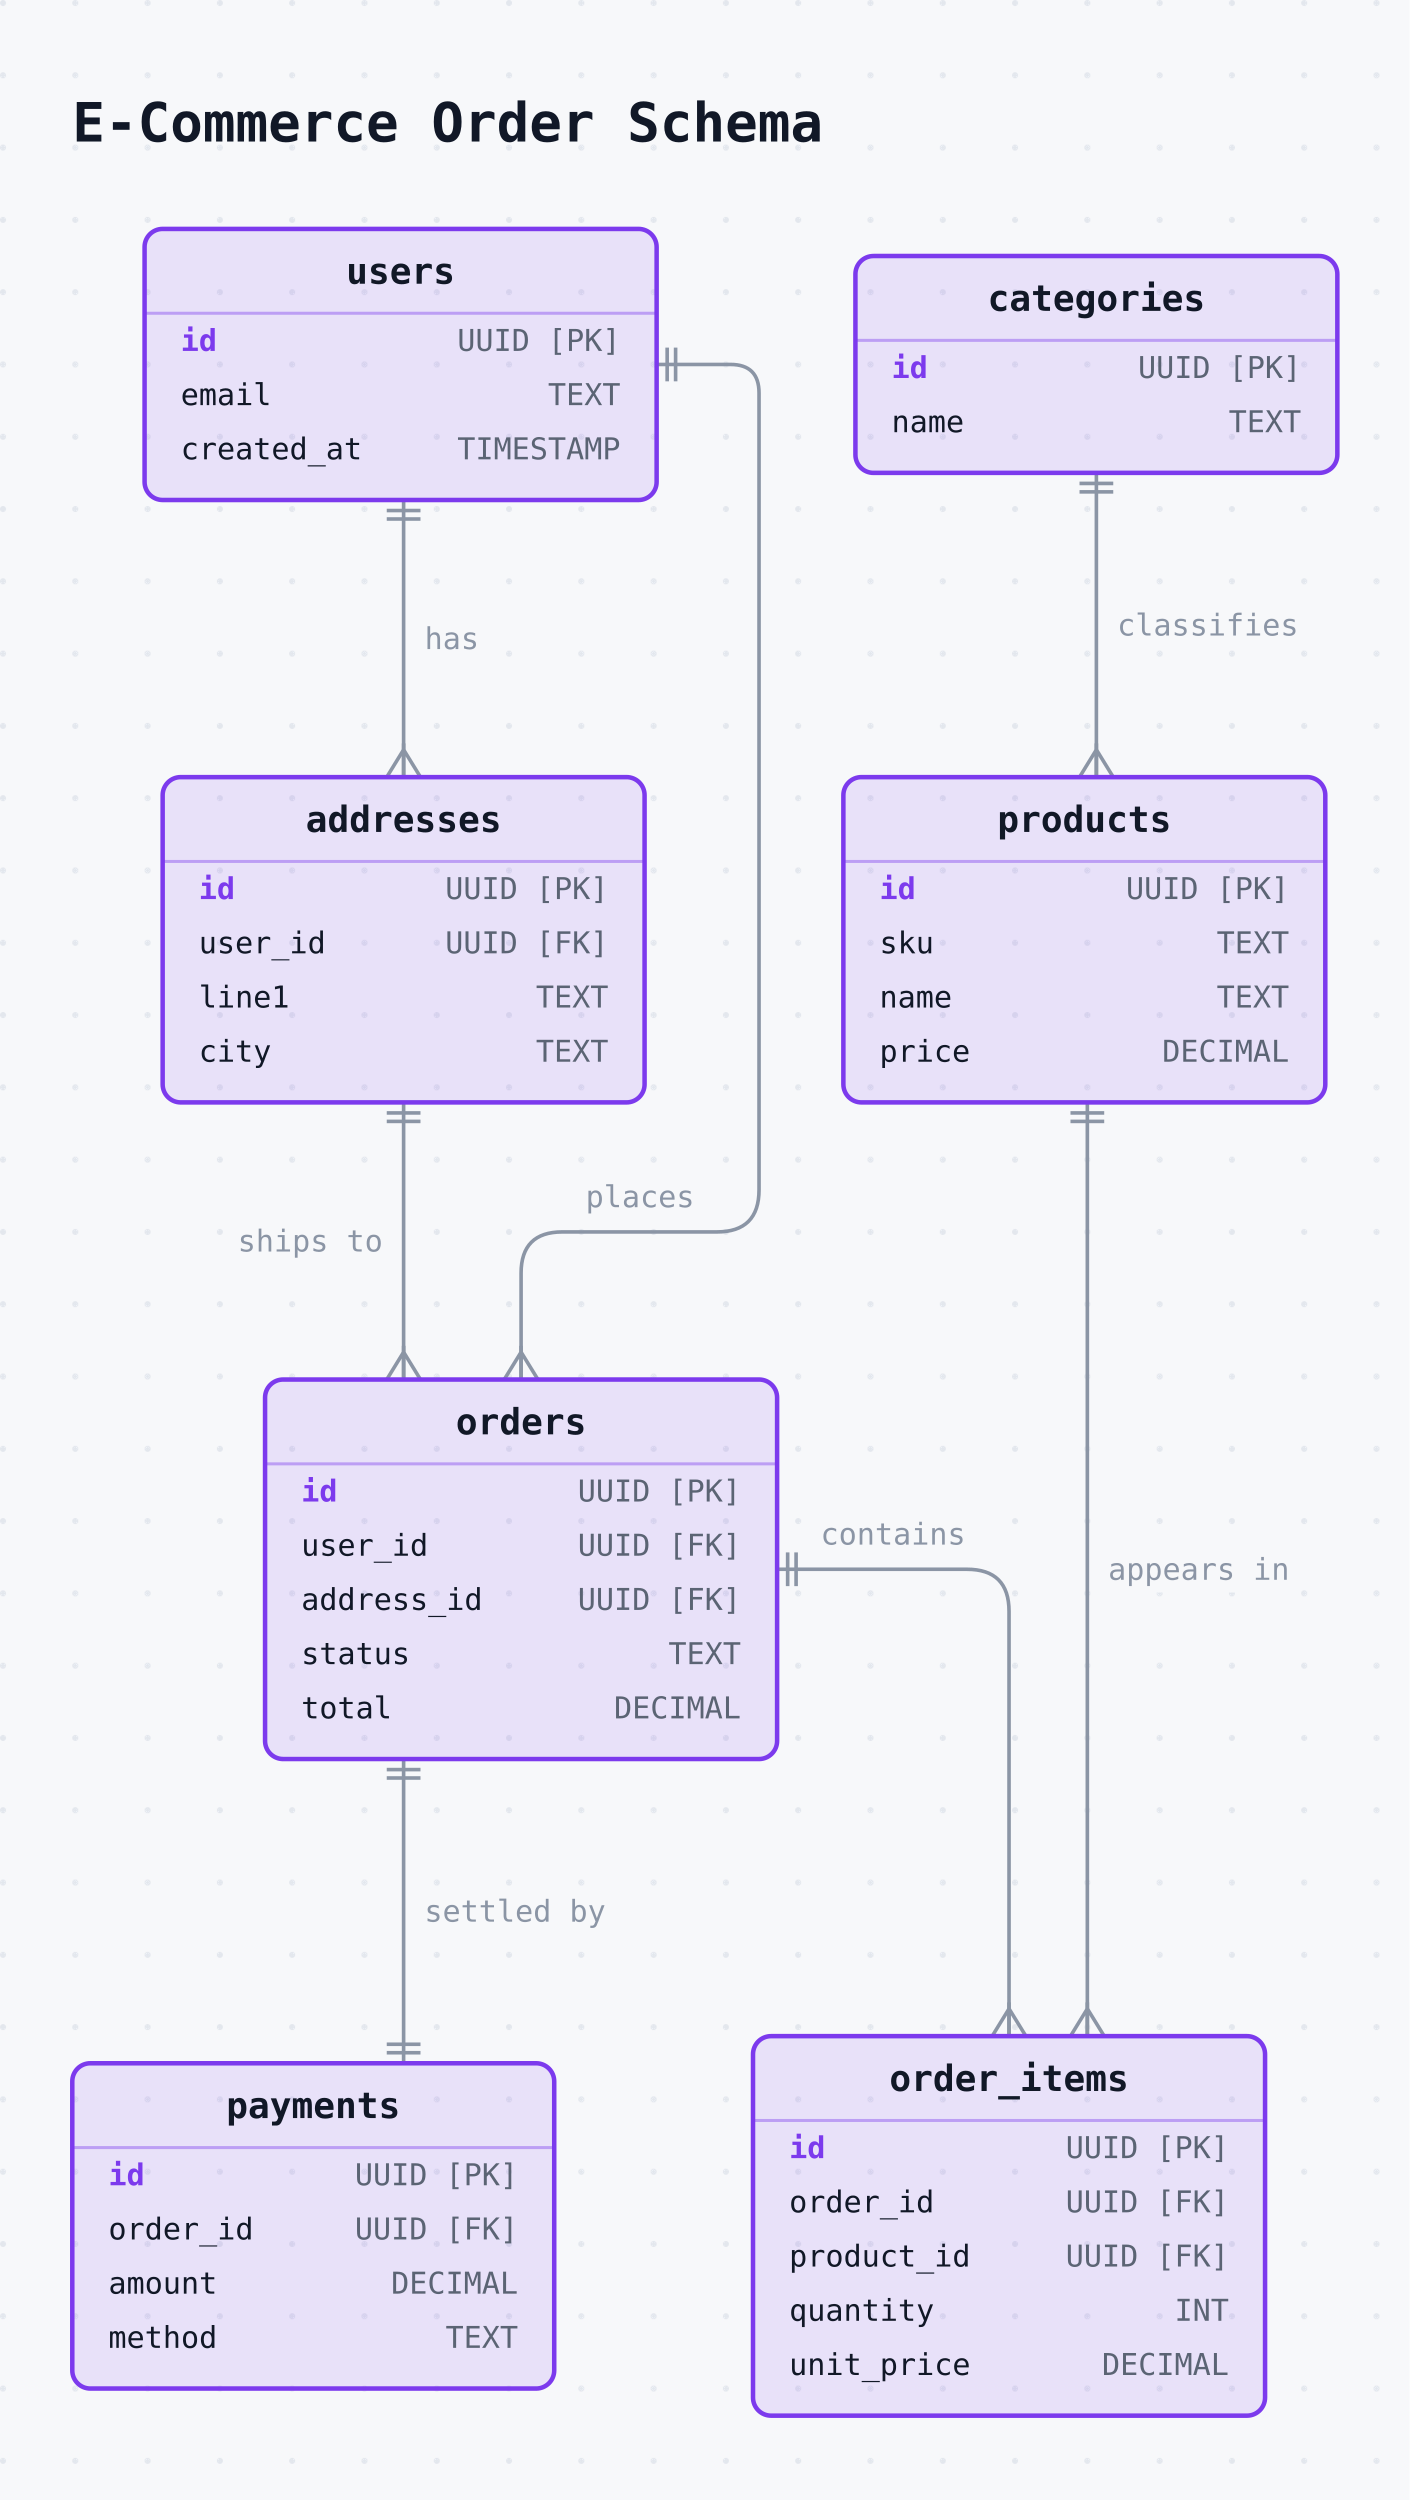
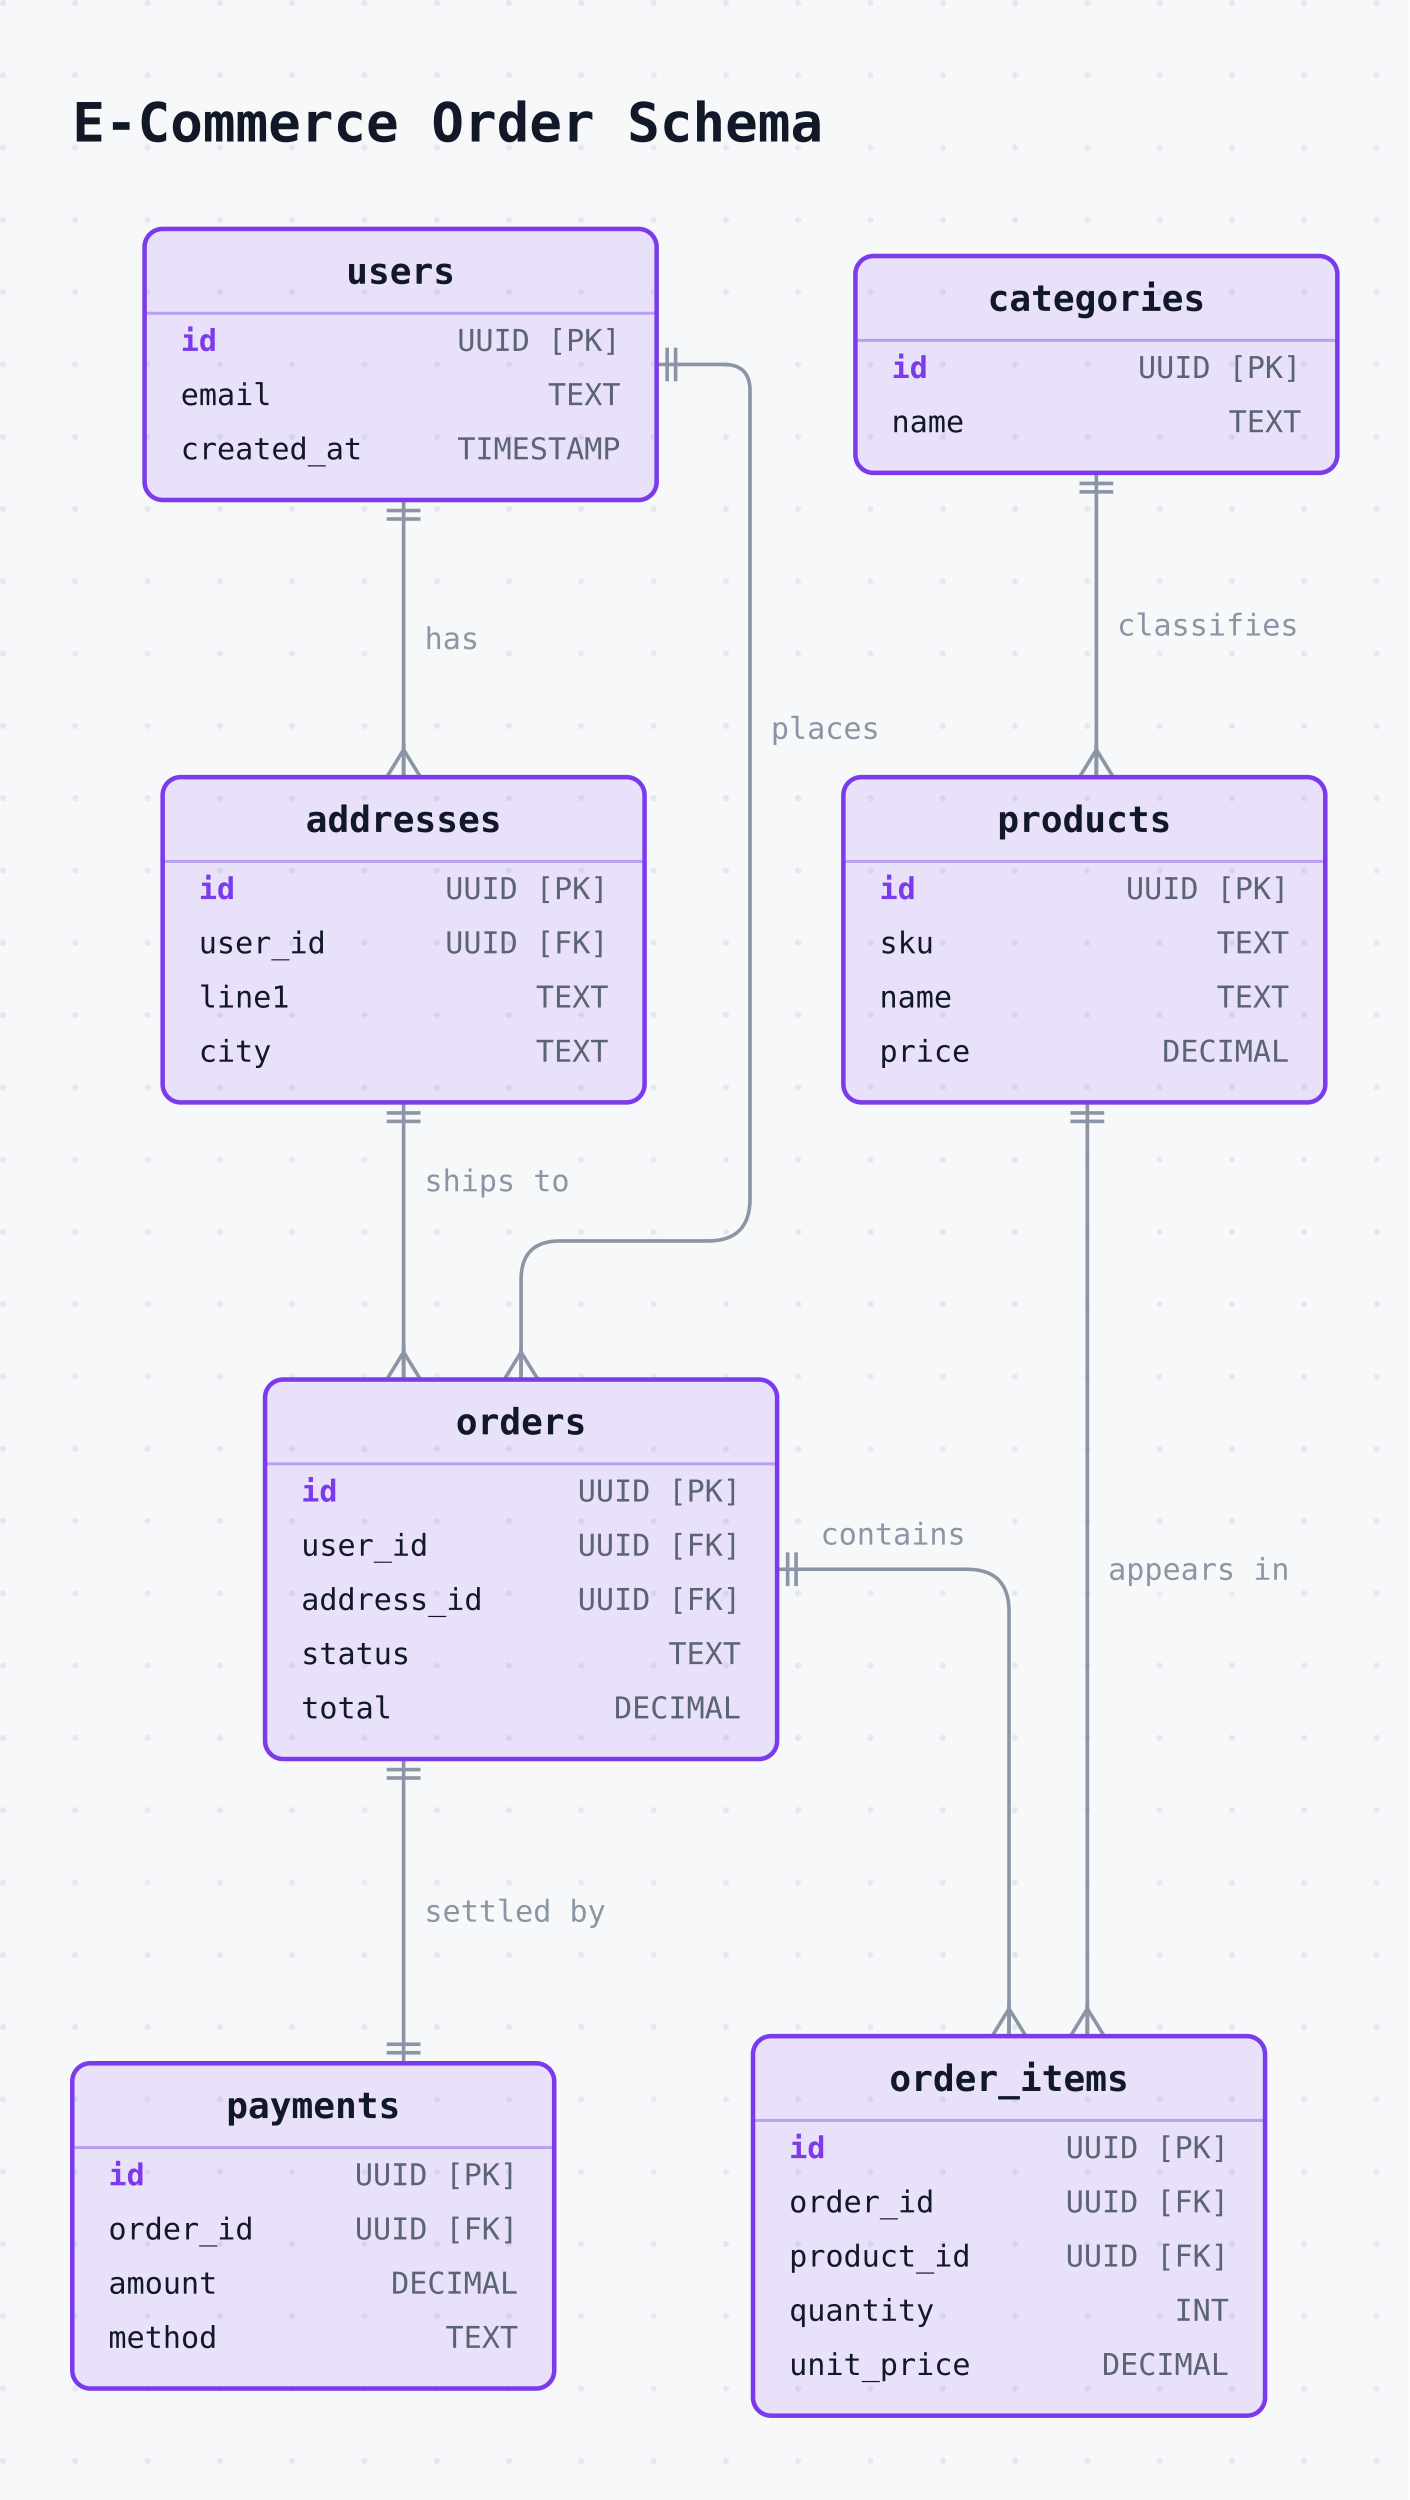
<svg xmlns="http://www.w3.org/2000/svg" version="1.1" width="468" height="830" viewBox="0 0 468 830" font-family="JetBrains Mono, ui-monospace, SFMono-Regular, Menlo, Consolas, monospace">
  <defs>
    <pattern id="canvas-grid" width="24" height="24" patternUnits="userSpaceOnUse">
      <circle cx="1" cy="1" r="1" fill="#e3e7ed" />
    </pattern>
    <marker id="marker-er-many-0" viewBox="-1 -1 13.2 13.2" refX="11.2" refY="5.6" markerWidth="13.2" markerHeight="13.2" markerUnits="userSpaceOnUse" orient="auto-start-reverse">
      <path d="M2.1 5.6 L11.2 0 M2.1 5.6 L11.2 11.2 M0 5.6 L11.2 5.6" fill="none" stroke="#8b95a5" stroke-width="1.2" />
    </marker>
    <marker id="marker-er-one-1" viewBox="-1 -1 13.2 13.2" refX="11.2" refY="5.6" markerWidth="13.2" markerHeight="13.2" markerUnits="userSpaceOnUse" orient="auto-start-reverse">
      <path d="M4.9 0 V11.2 M7.7 0 V11.2" fill="none" stroke="#8b95a5" stroke-width="1.2" />
    </marker>
  </defs>
  <rect width="100%" height="100%" fill="#f7f8fa" />
  <rect width="100%" height="100%" fill="url(#canvas-grid)" />
  <text x="24.0" y="47.0" text-anchor="start" font-size="18" font-weight="bold" fill="#111827">E-Commerce Order Schema</text>
  <path d="M 134.0 166.0 L 134.0 258.0" fill="none" stroke="#8b95a5" stroke-width="1.2" marker-end="url(#marker-er-many-0)" marker-start="url(#marker-er-one-1)" />
-   <path d="M 218.0 121.0 L 242.5 121.0 Q 252.0 121.0 252.0 130.5 L 252.0 395.0 Q 252.0 409.0 238.0 409.0 L 186.7 409.0 Q 173.0 409.0 173.0 422.7 L 173.0 458.0" fill="none" stroke="#8b95a5" stroke-width="1.2" marker-end="url(#marker-er-many-0)" marker-start="url(#marker-er-one-1)" />
+   <path d="M 218.0 121.0 L 240.3 121.0 Q 249.0 121.0 249.0 129.7 L 249.0 398.0 Q 249.0 412.0 235.0 412.0 L 185.9 412.0 Q 173.0 412.0 173.0 424.9 L 173.0 458.0" fill="none" stroke="#8b95a5" stroke-width="1.2" marker-end="url(#marker-er-many-0)" marker-start="url(#marker-er-one-1)" />
  <path d="M 134.0 366.0 L 134.0 458.0" fill="none" stroke="#8b95a5" stroke-width="1.2" marker-end="url(#marker-er-many-0)" marker-start="url(#marker-er-one-1)" />
  <path d="M 258.0 521.0 L 321.0 521.0 Q 335.0 521.0 335.0 535.0 L 335.0 676.0" fill="none" stroke="#8b95a5" stroke-width="1.2" marker-end="url(#marker-er-many-0)" marker-start="url(#marker-er-one-1)" />
  <path d="M 361.0 366.0 L 361.0 676.0" fill="none" stroke="#8b95a5" stroke-width="1.2" marker-end="url(#marker-er-many-0)" marker-start="url(#marker-er-one-1)" />
  <path d="M 364.0 157.0 L 364.0 258.0" fill="none" stroke="#8b95a5" stroke-width="1.2" marker-end="url(#marker-er-many-0)" marker-start="url(#marker-er-one-1)" />
  <path d="M 134.0 584.0 L 134.0 685.0" fill="none" stroke="#8b95a5" stroke-width="1.2" marker-end="url(#marker-er-one-1)" marker-start="url(#marker-er-one-1)" />
  <rect fill="#7c3aed" fill-opacity="0.122" stroke="#7c3aed" stroke-width="1.5" x="48.0" y="76.0" width="170.0" height="90.0" rx="6.0" />
  <text x="133.0" y="94.2" text-anchor="middle" font-size="12" font-weight="bold" fill="#111827">users</text>
  <line x1="48.0" y1="104.0" x2="218.0" y2="104.0" stroke="#7c3aed" stroke-opacity="0.4" />
  <text x="60.0" y="116.5" text-anchor="start" font-family="JetBrains Mono, ui-monospace, Menlo, monospace" font-size="10" fill="#7c3aed" font-weight="bold">id</text>
  <text x="206.0" y="116.5" text-anchor="end" font-family="JetBrains Mono, ui-monospace, Menlo, monospace" font-size="10" fill="#5b6474">UUID [PK]</text>
  <text x="60.0" y="134.5" text-anchor="start" font-family="JetBrains Mono, ui-monospace, Menlo, monospace" font-size="10" fill="#111827">email</text>
  <text x="206.0" y="134.5" text-anchor="end" font-family="JetBrains Mono, ui-monospace, Menlo, monospace" font-size="10" fill="#5b6474">TEXT</text>
  <text x="60.0" y="152.5" text-anchor="start" font-family="JetBrains Mono, ui-monospace, Menlo, monospace" font-size="10" fill="#111827">created_at</text>
  <text x="206.0" y="152.5" text-anchor="end" font-family="JetBrains Mono, ui-monospace, Menlo, monospace" font-size="10" fill="#5b6474">TIMESTAMP</text>
  <rect fill="#7c3aed" fill-opacity="0.122" stroke="#7c3aed" stroke-width="1.5" x="54.0" y="258.0" width="160.0" height="108.0" rx="6.0" />
  <text x="134.0" y="276.2" text-anchor="middle" font-size="12" font-weight="bold" fill="#111827">addresses</text>
  <line x1="54.0" y1="286.0" x2="214.0" y2="286.0" stroke="#7c3aed" stroke-opacity="0.4" />
  <text x="66.0" y="298.5" text-anchor="start" font-family="JetBrains Mono, ui-monospace, Menlo, monospace" font-size="10" fill="#7c3aed" font-weight="bold">id</text>
  <text x="202.0" y="298.5" text-anchor="end" font-family="JetBrains Mono, ui-monospace, Menlo, monospace" font-size="10" fill="#5b6474">UUID [PK]</text>
  <text x="66.0" y="316.5" text-anchor="start" font-family="JetBrains Mono, ui-monospace, Menlo, monospace" font-size="10" fill="#111827">user_id</text>
  <text x="202.0" y="316.5" text-anchor="end" font-family="JetBrains Mono, ui-monospace, Menlo, monospace" font-size="10" fill="#5b6474">UUID [FK]</text>
  <text x="66.0" y="334.5" text-anchor="start" font-family="JetBrains Mono, ui-monospace, Menlo, monospace" font-size="10" fill="#111827">line1</text>
  <text x="202.0" y="334.5" text-anchor="end" font-family="JetBrains Mono, ui-monospace, Menlo, monospace" font-size="10" fill="#5b6474">TEXT</text>
  <text x="66.0" y="352.5" text-anchor="start" font-family="JetBrains Mono, ui-monospace, Menlo, monospace" font-size="10" fill="#111827">city</text>
  <text x="202.0" y="352.5" text-anchor="end" font-family="JetBrains Mono, ui-monospace, Menlo, monospace" font-size="10" fill="#5b6474">TEXT</text>
  <rect fill="#7c3aed" fill-opacity="0.122" stroke="#7c3aed" stroke-width="1.5" x="88.0" y="458.0" width="170.0" height="126.0" rx="6.0" />
  <text x="173.0" y="476.2" text-anchor="middle" font-size="12" font-weight="bold" fill="#111827">orders</text>
  <line x1="88.0" y1="486.0" x2="258.0" y2="486.0" stroke="#7c3aed" stroke-opacity="0.4" />
  <text x="100.0" y="498.5" text-anchor="start" font-family="JetBrains Mono, ui-monospace, Menlo, monospace" font-size="10" fill="#7c3aed" font-weight="bold">id</text>
  <text x="246.0" y="498.5" text-anchor="end" font-family="JetBrains Mono, ui-monospace, Menlo, monospace" font-size="10" fill="#5b6474">UUID [PK]</text>
  <text x="100.0" y="516.5" text-anchor="start" font-family="JetBrains Mono, ui-monospace, Menlo, monospace" font-size="10" fill="#111827">user_id</text>
  <text x="246.0" y="516.5" text-anchor="end" font-family="JetBrains Mono, ui-monospace, Menlo, monospace" font-size="10" fill="#5b6474">UUID [FK]</text>
  <text x="100.0" y="534.5" text-anchor="start" font-family="JetBrains Mono, ui-monospace, Menlo, monospace" font-size="10" fill="#111827">address_id</text>
  <text x="246.0" y="534.5" text-anchor="end" font-family="JetBrains Mono, ui-monospace, Menlo, monospace" font-size="10" fill="#5b6474">UUID [FK]</text>
  <text x="100.0" y="552.5" text-anchor="start" font-family="JetBrains Mono, ui-monospace, Menlo, monospace" font-size="10" fill="#111827">status</text>
  <text x="246.0" y="552.5" text-anchor="end" font-family="JetBrains Mono, ui-monospace, Menlo, monospace" font-size="10" fill="#5b6474">TEXT</text>
  <text x="100.0" y="570.5" text-anchor="start" font-family="JetBrains Mono, ui-monospace, Menlo, monospace" font-size="10" fill="#111827">total</text>
  <text x="246.0" y="570.5" text-anchor="end" font-family="JetBrains Mono, ui-monospace, Menlo, monospace" font-size="10" fill="#5b6474">DECIMAL</text>
  <rect fill="#7c3aed" fill-opacity="0.122" stroke="#7c3aed" stroke-width="1.5" x="250.0" y="676.0" width="170.0" height="126.0" rx="6.0" />
  <text x="335.0" y="694.2" text-anchor="middle" font-size="12" font-weight="bold" fill="#111827">order_items</text>
  <line x1="250.0" y1="704.0" x2="420.0" y2="704.0" stroke="#7c3aed" stroke-opacity="0.4" />
  <text x="262.0" y="716.5" text-anchor="start" font-family="JetBrains Mono, ui-monospace, Menlo, monospace" font-size="10" fill="#7c3aed" font-weight="bold">id</text>
  <text x="408.0" y="716.5" text-anchor="end" font-family="JetBrains Mono, ui-monospace, Menlo, monospace" font-size="10" fill="#5b6474">UUID [PK]</text>
  <text x="262.0" y="734.5" text-anchor="start" font-family="JetBrains Mono, ui-monospace, Menlo, monospace" font-size="10" fill="#111827">order_id</text>
  <text x="408.0" y="734.5" text-anchor="end" font-family="JetBrains Mono, ui-monospace, Menlo, monospace" font-size="10" fill="#5b6474">UUID [FK]</text>
  <text x="262.0" y="752.5" text-anchor="start" font-family="JetBrains Mono, ui-monospace, Menlo, monospace" font-size="10" fill="#111827">product_id</text>
  <text x="408.0" y="752.5" text-anchor="end" font-family="JetBrains Mono, ui-monospace, Menlo, monospace" font-size="10" fill="#5b6474">UUID [FK]</text>
  <text x="262.0" y="770.5" text-anchor="start" font-family="JetBrains Mono, ui-monospace, Menlo, monospace" font-size="10" fill="#111827">quantity</text>
  <text x="408.0" y="770.5" text-anchor="end" font-family="JetBrains Mono, ui-monospace, Menlo, monospace" font-size="10" fill="#5b6474">INT</text>
  <text x="262.0" y="788.5" text-anchor="start" font-family="JetBrains Mono, ui-monospace, Menlo, monospace" font-size="10" fill="#111827">unit_price</text>
  <text x="408.0" y="788.5" text-anchor="end" font-family="JetBrains Mono, ui-monospace, Menlo, monospace" font-size="10" fill="#5b6474">DECIMAL</text>
  <rect fill="#7c3aed" fill-opacity="0.122" stroke="#7c3aed" stroke-width="1.5" x="280.0" y="258.0" width="160.0" height="108.0" rx="6.0" />
  <text x="360.0" y="276.2" text-anchor="middle" font-size="12" font-weight="bold" fill="#111827">products</text>
  <line x1="280.0" y1="286.0" x2="440.0" y2="286.0" stroke="#7c3aed" stroke-opacity="0.4" />
  <text x="292.0" y="298.5" text-anchor="start" font-family="JetBrains Mono, ui-monospace, Menlo, monospace" font-size="10" fill="#7c3aed" font-weight="bold">id</text>
  <text x="428.0" y="298.5" text-anchor="end" font-family="JetBrains Mono, ui-monospace, Menlo, monospace" font-size="10" fill="#5b6474">UUID [PK]</text>
  <text x="292.0" y="316.5" text-anchor="start" font-family="JetBrains Mono, ui-monospace, Menlo, monospace" font-size="10" fill="#111827">sku</text>
  <text x="428.0" y="316.5" text-anchor="end" font-family="JetBrains Mono, ui-monospace, Menlo, monospace" font-size="10" fill="#5b6474">TEXT</text>
  <text x="292.0" y="334.5" text-anchor="start" font-family="JetBrains Mono, ui-monospace, Menlo, monospace" font-size="10" fill="#111827">name</text>
  <text x="428.0" y="334.5" text-anchor="end" font-family="JetBrains Mono, ui-monospace, Menlo, monospace" font-size="10" fill="#5b6474">TEXT</text>
  <text x="292.0" y="352.5" text-anchor="start" font-family="JetBrains Mono, ui-monospace, Menlo, monospace" font-size="10" fill="#111827">price</text>
  <text x="428.0" y="352.5" text-anchor="end" font-family="JetBrains Mono, ui-monospace, Menlo, monospace" font-size="10" fill="#5b6474">DECIMAL</text>
  <rect fill="#7c3aed" fill-opacity="0.122" stroke="#7c3aed" stroke-width="1.5" x="284.0" y="85.0" width="160.0" height="72.0" rx="6.0" />
  <text x="364.0" y="103.2" text-anchor="middle" font-size="12" font-weight="bold" fill="#111827">categories</text>
  <line x1="284.0" y1="113.0" x2="444.0" y2="113.0" stroke="#7c3aed" stroke-opacity="0.4" />
  <text x="296.0" y="125.5" text-anchor="start" font-family="JetBrains Mono, ui-monospace, Menlo, monospace" font-size="10" fill="#7c3aed" font-weight="bold">id</text>
  <text x="432.0" y="125.5" text-anchor="end" font-family="JetBrains Mono, ui-monospace, Menlo, monospace" font-size="10" fill="#5b6474">UUID [PK]</text>
  <text x="296.0" y="143.5" text-anchor="start" font-family="JetBrains Mono, ui-monospace, Menlo, monospace" font-size="10" fill="#111827">name</text>
  <text x="432.0" y="143.5" text-anchor="end" font-family="JetBrains Mono, ui-monospace, Menlo, monospace" font-size="10" fill="#5b6474">TEXT</text>
  <rect fill="#7c3aed" fill-opacity="0.122" stroke="#7c3aed" stroke-width="1.5" x="24.0" y="685.0" width="160.0" height="108.0" rx="6.0" />
  <text x="104.0" y="703.2" text-anchor="middle" font-size="12" font-weight="bold" fill="#111827">payments</text>
  <line x1="24.0" y1="713.0" x2="184.0" y2="713.0" stroke="#7c3aed" stroke-opacity="0.4" />
  <text x="36.0" y="725.5" text-anchor="start" font-family="JetBrains Mono, ui-monospace, Menlo, monospace" font-size="10" fill="#7c3aed" font-weight="bold">id</text>
  <text x="172.0" y="725.5" text-anchor="end" font-family="JetBrains Mono, ui-monospace, Menlo, monospace" font-size="10" fill="#5b6474">UUID [PK]</text>
  <text x="36.0" y="743.5" text-anchor="start" font-family="JetBrains Mono, ui-monospace, Menlo, monospace" font-size="10" fill="#111827">order_id</text>
  <text x="172.0" y="743.5" text-anchor="end" font-family="JetBrains Mono, ui-monospace, Menlo, monospace" font-size="10" fill="#5b6474">UUID [FK]</text>
  <text x="36.0" y="761.5" text-anchor="start" font-family="JetBrains Mono, ui-monospace, Menlo, monospace" font-size="10" fill="#111827">amount</text>
  <text x="172.0" y="761.5" text-anchor="end" font-family="JetBrains Mono, ui-monospace, Menlo, monospace" font-size="10" fill="#5b6474">DECIMAL</text>
  <text x="36.0" y="779.5" text-anchor="start" font-family="JetBrains Mono, ui-monospace, Menlo, monospace" font-size="10" fill="#111827">method</text>
  <text x="172.0" y="779.5" text-anchor="end" font-family="JetBrains Mono, ui-monospace, Menlo, monospace" font-size="10" fill="#5b6474">TEXT</text>
  <rect x="138.0" y="204.2" width="24.0" height="15.5" rx="2" fill="#f7f8fa" />
  <text x="150.0" y="215.5" text-anchor="middle" font-size="10" fill="#8b95a5">has</text>
-   <rect x="191.5" y="389.5" width="42.0" height="15.5" rx="2" fill="#f7f8fa" />
-   <text x="212.5" y="400.8" text-anchor="middle" font-size="10" fill="#8b95a5">places</text>
-   <rect x="76.0" y="404.2" width="54.0" height="15.5" rx="2" fill="#f7f8fa" />
-   <text x="103.0" y="415.5" text-anchor="middle" font-size="10" fill="#8b95a5">ships to</text>
+   <rect x="253.0" y="234.0" width="42.0" height="15.5" rx="2" fill="#f7f8fa" />
+   <text x="274.0" y="245.3" text-anchor="middle" font-size="10" fill="#8b95a5">places</text>
+   <rect x="138.0" y="384.2" width="54.0" height="15.5" rx="2" fill="#f7f8fa" />
+   <text x="165.0" y="395.5" text-anchor="middle" font-size="10" fill="#8b95a5">ships to</text>
  <rect x="269.5" y="501.5" width="54.0" height="15.5" rx="2" fill="#f7f8fa" />
  <text x="296.5" y="512.8" text-anchor="middle" font-size="10" fill="#8b95a5">contains</text>
  <rect x="365.0" y="513.2" width="66.0" height="15.5" rx="2" fill="#f7f8fa" />
  <text x="398.0" y="524.5" text-anchor="middle" font-size="10" fill="#8b95a5">appears in</text>
  <rect x="368.0" y="199.8" width="66.0" height="15.5" rx="2" fill="#f7f8fa" />
  <text x="401.0" y="211.0" text-anchor="middle" font-size="10" fill="#8b95a5">classifies</text>
  <rect x="138.0" y="626.8" width="66.0" height="15.5" rx="2" fill="#f7f8fa" />
  <text x="171.0" y="638.0" text-anchor="middle" font-size="10" fill="#8b95a5">settled by</text>
</svg>
